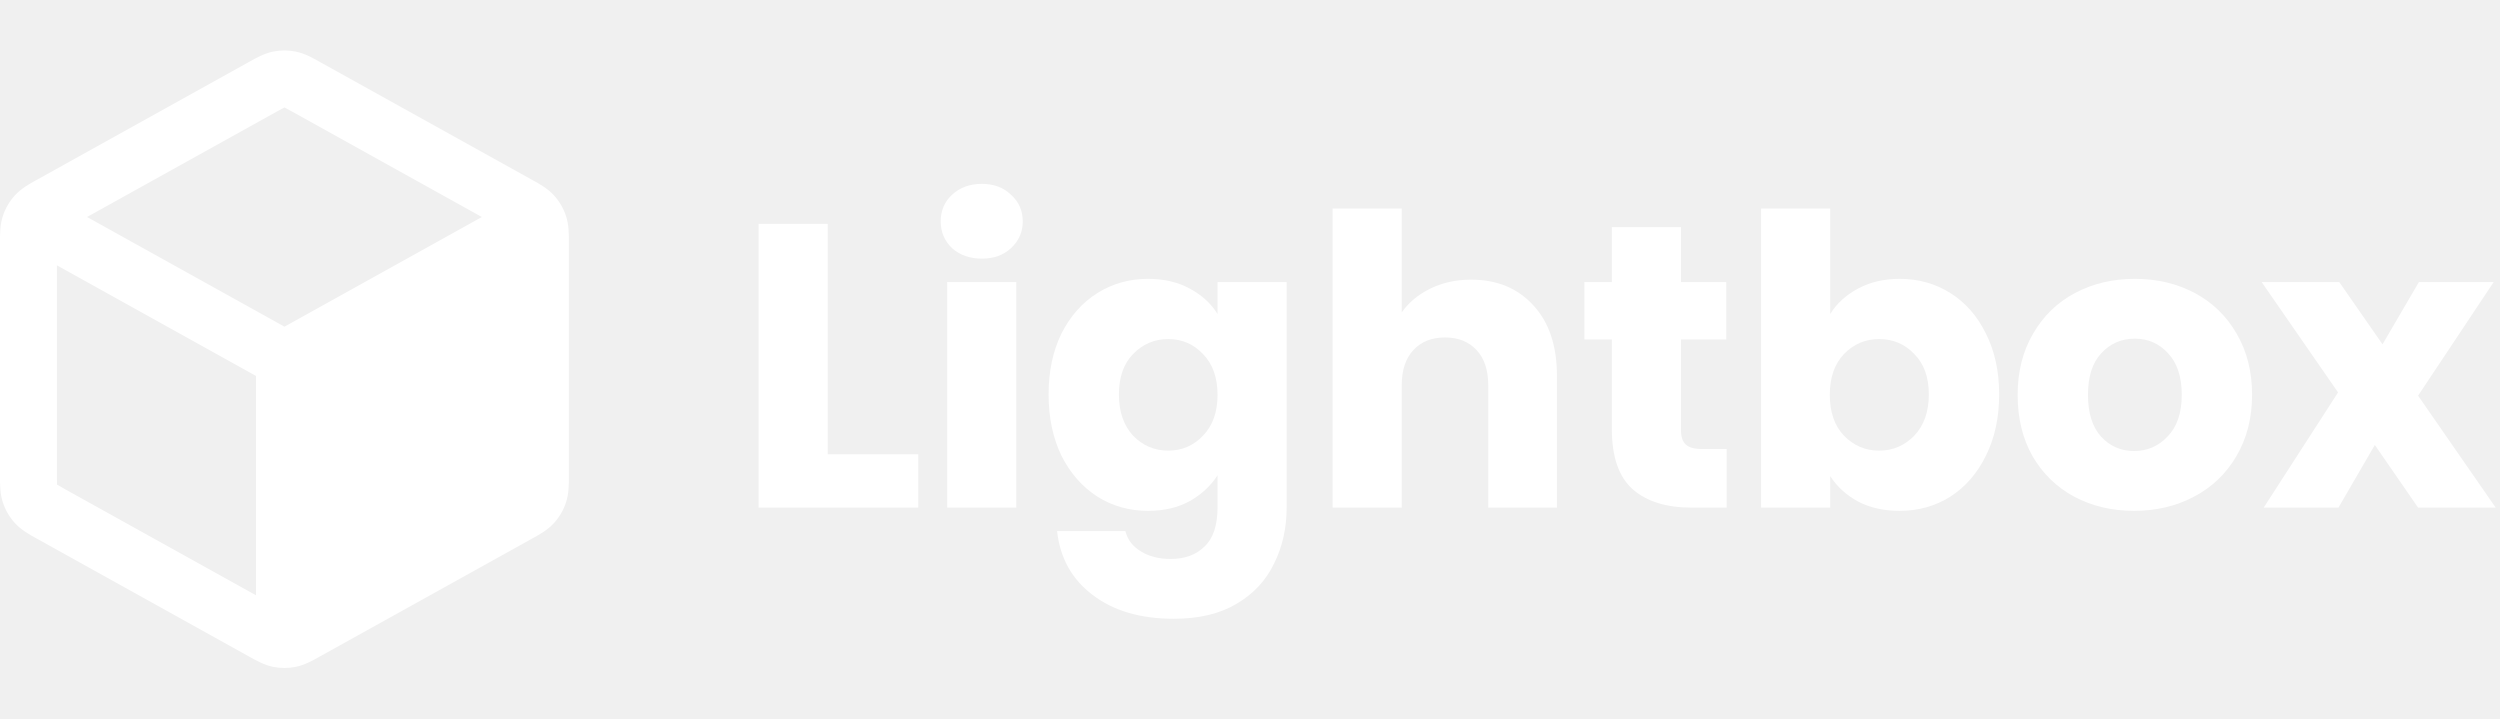
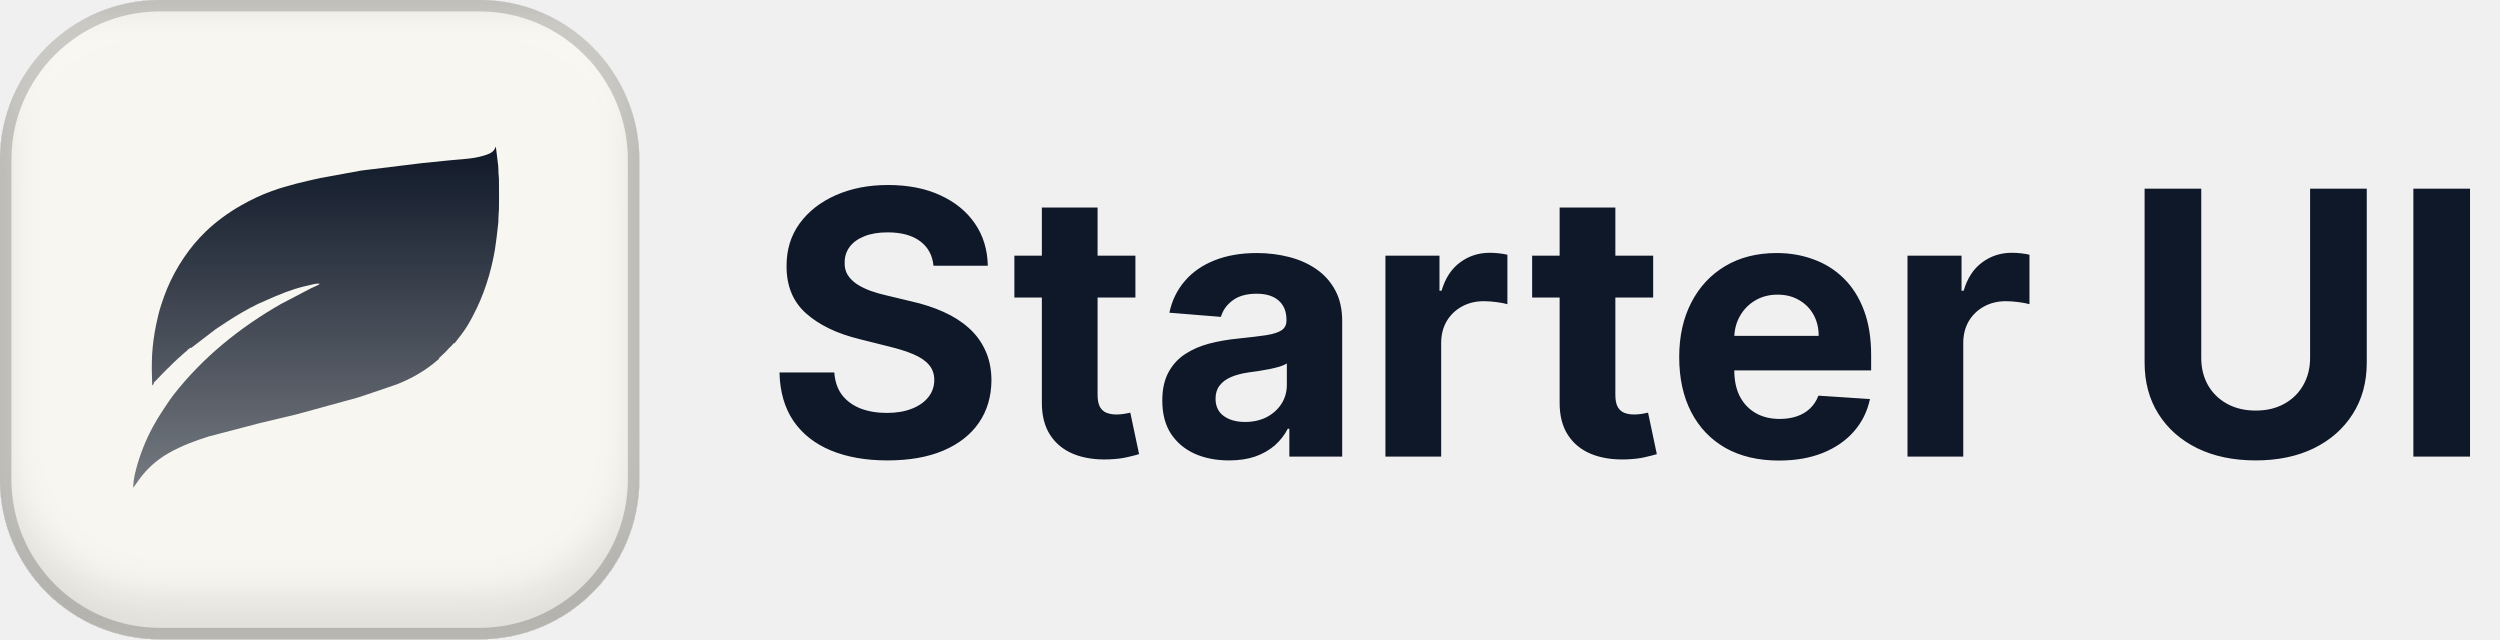
- <svg xmlns="http://www.w3.org/2000/svg" width="167" height="48" viewBox="0 0 167 48" fill="none">
-   <path fill-rule="evenodd" clip-rule="evenodd" d="M19.765 3.448C19.261 3.344 18.74 3.344 18.235 3.448C17.651 3.568 17.129 3.86 16.714 4.093L16.601 4.156L2.542 11.967C2.503 11.988 2.463 12.01 2.422 12.033C1.982 12.275 1.43 12.579 1.006 13.039C0.64 13.437 0.362 13.908 0.193 14.422C-0.004 15.016 -0.001 15.646 0 16.148C0.001 16.195 0.001 16.24 0.001 16.285V31.707C0.001 31.751 0.001 31.797 0 31.844C-0.001 32.345 -0.004 32.975 0.193 33.569C0.362 34.083 0.64 34.555 1.006 34.953C1.43 35.413 1.982 35.717 2.422 35.959C2.463 35.981 2.503 36.003 2.542 36.025L16.601 43.836L16.714 43.899C17.129 44.131 17.651 44.423 18.235 44.544C18.74 44.647 19.261 44.647 19.765 44.544C20.349 44.423 20.871 44.131 21.286 43.899L21.399 43.836L35.459 36.025C35.476 36.015 35.493 36.006 35.511 35.996C35.533 35.984 35.556 35.971 35.578 35.959C36.018 35.717 36.57 35.413 36.994 34.953C37.36 34.555 37.638 34.083 37.807 33.569C38.004 32.975 38.002 32.345 38 31.844C37.999 31.797 37.999 31.751 37.999 31.707V16.285C37.999 16.24 37.999 16.195 38 16.148C38.002 15.646 38.004 15.016 37.807 14.422C37.638 13.908 37.36 13.437 36.994 13.039C36.57 12.579 36.018 12.275 35.578 12.033L35.577 12.032C35.536 12.01 35.497 11.988 35.459 11.967L21.399 4.156L21.286 4.093C20.871 3.86 20.349 3.568 19.765 3.448ZM18.446 7.477C18.734 7.317 18.881 7.237 18.991 7.184L19 7.179L19.009 7.184C19.119 7.237 19.266 7.317 19.554 7.477L32.187 14.496L19 21.822L5.813 14.496L18.446 7.477ZM3.801 17.725L17.1 25.114L17.1 39.766L4.387 32.703C4.083 32.534 3.928 32.447 3.819 32.378L3.81 32.372L3.809 32.361C3.801 32.232 3.801 32.054 3.801 31.707V17.725Z" fill="#ffffff" />
-   <path d="M55.291 30.345H61.339V33.909H50.674V14.955H55.291V30.345Z" fill="#ffffff" />
-   <path d="M65.593 17.277C64.783 17.277 64.117 17.043 63.595 16.575C63.091 16.089 62.839 15.495 62.839 14.793C62.839 14.073 63.091 13.479 63.595 13.011C64.117 12.525 64.783 12.282 65.593 12.282C66.385 12.282 67.033 12.525 67.537 13.011C68.059 13.479 68.32 14.073 68.32 14.793C68.32 15.495 68.059 16.089 67.537 16.575C67.033 17.043 66.385 17.277 65.593 17.277ZM67.888 18.843V33.909H63.271V18.843H67.888Z" fill="#ffffff" />
-   <path d="M76.688 18.627C77.75 18.627 78.677 18.843 79.469 19.275C80.279 19.707 80.9 20.274 81.332 20.976V18.843H85.949V33.882C85.949 35.268 85.67 36.519 85.112 37.635C84.572 38.769 83.735 39.669 82.601 40.335C81.485 41.001 80.09 41.334 78.416 41.334C76.184 41.334 74.375 40.803 72.989 39.741C71.603 38.697 70.811 37.275 70.613 35.475H75.176C75.32 36.051 75.662 36.501 76.202 36.825C76.742 37.167 77.408 37.338 78.2 37.338C79.154 37.338 79.91 37.059 80.468 36.501C81.044 35.961 81.332 35.088 81.332 33.882V31.749C80.882 32.451 80.261 33.027 79.469 33.477C78.677 33.909 77.75 34.125 76.688 34.125C75.446 34.125 74.321 33.81 73.313 33.18C72.305 32.532 71.504 31.623 70.91 30.453C70.334 29.265 70.046 27.897 70.046 26.349C70.046 24.801 70.334 23.442 70.91 22.272C71.504 21.102 72.305 20.202 73.313 19.572C74.321 18.942 75.446 18.627 76.688 18.627ZM81.332 26.376C81.332 25.224 81.008 24.315 80.36 23.649C79.73 22.983 78.956 22.65 78.038 22.65C77.12 22.65 76.337 22.983 75.689 23.649C75.059 24.297 74.744 25.197 74.744 26.349C74.744 27.501 75.059 28.419 75.689 29.103C76.337 29.769 77.12 30.102 78.038 30.102C78.956 30.102 79.73 29.769 80.36 29.103C81.008 28.437 81.332 27.528 81.332 26.376Z" fill="#ffffff" />
-   <path d="M98.28 18.681C100.008 18.681 101.394 19.257 102.438 20.409C103.482 21.543 104.004 23.109 104.004 25.107V33.909H99.414V25.728C99.414 24.72 99.153 23.937 98.631 23.379C98.109 22.821 97.407 22.542 96.525 22.542C95.643 22.542 94.941 22.821 94.419 23.379C93.897 23.937 93.636 24.72 93.636 25.728V33.909H89.019V13.929H93.636V20.868C94.104 20.202 94.743 19.671 95.553 19.275C96.363 18.879 97.272 18.681 98.28 18.681Z" fill="#ffffff" />
-   <path d="M115.34 29.994V33.909H112.991C111.317 33.909 110.012 33.504 109.076 32.694C108.14 31.866 107.672 30.525 107.672 28.671V22.677H105.836V18.843H107.672V15.171H112.289V18.843H115.313V22.677H112.289V28.725C112.289 29.175 112.397 29.499 112.613 29.697C112.829 29.895 113.189 29.994 113.693 29.994H115.34Z" fill="#ffffff" />
-   <path d="M122.258 20.976C122.69 20.274 123.311 19.707 124.121 19.275C124.931 18.843 125.858 18.627 126.902 18.627C128.144 18.627 129.269 18.942 130.277 19.572C131.285 20.202 132.077 21.102 132.653 22.272C133.247 23.442 133.544 24.801 133.544 26.349C133.544 27.897 133.247 29.265 132.653 30.453C132.077 31.623 131.285 32.532 130.277 33.18C129.269 33.81 128.144 34.125 126.902 34.125C125.84 34.125 124.913 33.918 124.121 33.504C123.329 33.072 122.708 32.505 122.258 31.803V33.909H117.641V13.929H122.258V20.976ZM128.846 26.349C128.846 25.197 128.522 24.297 127.874 23.649C127.244 22.983 126.461 22.65 125.525 22.65C124.607 22.65 123.824 22.983 123.176 23.649C122.546 24.315 122.231 25.224 122.231 26.376C122.231 27.528 122.546 28.437 123.176 29.103C123.824 29.769 124.607 30.102 125.525 30.102C126.443 30.102 127.226 29.769 127.874 29.103C128.522 28.419 128.846 27.501 128.846 26.349Z" fill="#ffffff" />
-   <path d="M142.555 34.125C141.079 34.125 139.747 33.81 138.559 33.18C137.389 32.55 136.462 31.65 135.778 30.48C135.112 29.31 134.779 27.942 134.779 26.376C134.779 24.828 135.121 23.469 135.805 22.299C136.489 21.111 137.425 20.202 138.613 19.572C139.801 18.942 141.133 18.627 142.609 18.627C144.085 18.627 145.417 18.942 146.605 19.572C147.793 20.202 148.729 21.111 149.413 22.299C150.097 23.469 150.439 24.828 150.439 26.376C150.439 27.924 150.088 29.292 149.386 30.48C148.702 31.65 147.757 32.55 146.551 33.18C145.363 33.81 144.031 34.125 142.555 34.125ZM142.555 30.129C143.437 30.129 144.184 29.805 144.796 29.157C145.426 28.509 145.741 27.582 145.741 26.376C145.741 25.17 145.435 24.243 144.823 23.595C144.229 22.947 143.491 22.623 142.609 22.623C141.709 22.623 140.962 22.947 140.368 23.595C139.774 24.225 139.477 25.152 139.477 26.376C139.477 27.582 139.765 28.509 140.341 29.157C140.935 29.805 141.673 30.129 142.555 30.129Z" fill="#ffffff" />
-   <path d="M161.528 33.909L158.639 29.724L156.209 33.909H151.214L156.182 26.214L151.079 18.843H156.263L159.152 23.001L161.582 18.843H166.577L161.528 26.43L166.712 33.909H161.528Z" fill="#ffffff" />
+ <svg xmlns="http://www.w3.org/2000/svg" width="219" height="56" viewBox="0 0 219 56" fill="none">
+   <path d="M81.774 23.278C81.682 22.353 81.289 21.635 80.593 21.123C79.898 20.611 78.954 20.355 77.762 20.355C76.952 20.355 76.269 20.47 75.711 20.699C75.153 20.921 74.725 21.23 74.427 21.627C74.137 22.025 73.992 22.476 73.992 22.98C73.976 23.4 74.064 23.767 74.255 24.08C74.454 24.393 74.725 24.665 75.069 24.894C75.413 25.115 75.81 25.31 76.261 25.478C76.712 25.639 77.193 25.776 77.705 25.891L79.814 26.395C80.838 26.625 81.778 26.93 82.633 27.312C83.489 27.694 84.23 28.164 84.857 28.722C85.484 29.28 85.969 29.937 86.312 30.693C86.664 31.45 86.844 32.317 86.851 33.295C86.844 34.732 86.477 35.977 85.751 37.032C85.033 38.078 83.993 38.892 82.633 39.473C81.281 40.046 79.65 40.332 77.739 40.332C75.844 40.332 74.194 40.042 72.788 39.461C71.39 38.881 70.297 38.021 69.51 36.883C68.731 35.736 68.322 34.319 68.284 32.63H73.086C73.139 33.417 73.365 34.074 73.762 34.602C74.167 35.121 74.706 35.515 75.378 35.782C76.058 36.042 76.826 36.172 77.682 36.172C78.523 36.172 79.252 36.05 79.871 35.805C80.498 35.561 80.983 35.221 81.327 34.785C81.671 34.349 81.843 33.849 81.843 33.284C81.843 32.756 81.686 32.313 81.373 31.954C81.067 31.595 80.616 31.289 80.02 31.037C79.432 30.785 78.71 30.556 77.854 30.349L75.298 29.708C73.319 29.226 71.757 28.474 70.61 27.45C69.464 26.426 68.895 25.047 68.903 23.312C68.895 21.891 69.273 20.649 70.037 19.587C70.809 18.525 71.867 17.696 73.212 17.1C74.557 16.504 76.085 16.206 77.797 16.206C79.539 16.206 81.059 16.504 82.358 17.1C83.665 17.696 84.681 18.525 85.407 19.587C86.133 20.649 86.507 21.88 86.53 23.278H81.774ZM99.462 22.395V26.063H88.86V22.395H99.462ZM91.267 18.177H96.149V34.59C96.149 35.041 96.218 35.392 96.356 35.645C96.493 35.889 96.684 36.061 96.929 36.16C97.181 36.26 97.471 36.309 97.8 36.309C98.029 36.309 98.258 36.29 98.487 36.252C98.717 36.206 98.892 36.172 99.015 36.149L99.783 39.782C99.538 39.859 99.194 39.947 98.751 40.046C98.308 40.153 97.769 40.218 97.135 40.241C95.958 40.286 94.927 40.13 94.04 39.771C93.162 39.412 92.478 38.854 91.989 38.097C91.5 37.341 91.259 36.386 91.267 35.232V18.177ZM107.662 40.332C106.539 40.332 105.538 40.138 104.659 39.748C103.781 39.35 103.085 38.766 102.573 37.994C102.069 37.215 101.817 36.245 101.817 35.083C101.817 34.105 101.997 33.284 102.356 32.619C102.715 31.954 103.204 31.419 103.823 31.014C104.442 30.609 105.145 30.304 105.932 30.097C106.726 29.891 107.559 29.746 108.43 29.662C109.454 29.555 110.279 29.456 110.906 29.364C111.532 29.265 111.987 29.119 112.27 28.928C112.553 28.737 112.694 28.454 112.694 28.08V28.011C112.694 27.285 112.465 26.724 112.006 26.326C111.555 25.929 110.914 25.73 110.081 25.73C109.202 25.73 108.503 25.925 107.983 26.315C107.464 26.697 107.12 27.178 106.952 27.759L102.436 27.392C102.665 26.323 103.116 25.398 103.788 24.619C104.461 23.832 105.328 23.228 106.39 22.808C107.46 22.38 108.698 22.166 110.104 22.166C111.082 22.166 112.018 22.281 112.912 22.51C113.813 22.739 114.612 23.094 115.307 23.576C116.01 24.057 116.564 24.676 116.969 25.433C117.374 26.181 117.576 27.079 117.576 28.126V40H112.946V37.559H112.809C112.526 38.109 112.148 38.594 111.674 39.014C111.2 39.427 110.631 39.752 109.966 39.989C109.301 40.218 108.533 40.332 107.662 40.332ZM109.061 36.963C109.779 36.963 110.413 36.821 110.963 36.539C111.513 36.248 111.945 35.859 112.258 35.37C112.572 34.881 112.728 34.327 112.728 33.708V31.84C112.575 31.939 112.365 32.031 112.098 32.114C111.838 32.191 111.544 32.264 111.215 32.332C110.887 32.393 110.558 32.451 110.23 32.504C109.901 32.55 109.603 32.592 109.336 32.63C108.763 32.714 108.262 32.848 107.834 33.031C107.406 33.215 107.074 33.463 106.837 33.776C106.6 34.082 106.482 34.464 106.482 34.923C106.482 35.587 106.722 36.096 107.204 36.447C107.693 36.791 108.312 36.963 109.061 36.963ZM121.364 40V22.395H126.098V25.467H126.281C126.602 24.374 127.141 23.549 127.897 22.991C128.654 22.426 129.525 22.143 130.511 22.143C130.755 22.143 131.019 22.158 131.302 22.189C131.584 22.22 131.833 22.262 132.047 22.315V26.647C131.817 26.579 131.5 26.517 131.095 26.464C130.69 26.411 130.32 26.384 129.983 26.384C129.265 26.384 128.623 26.541 128.058 26.854C127.5 27.159 127.057 27.587 126.728 28.137C126.408 28.688 126.247 29.322 126.247 30.04V40H121.364ZM144.817 22.395V26.063H134.216V22.395H144.817ZM136.623 18.177H141.505V34.59C141.505 35.041 141.574 35.392 141.711 35.645C141.849 35.889 142.04 36.061 142.284 36.16C142.537 36.26 142.827 36.309 143.156 36.309C143.385 36.309 143.614 36.29 143.843 36.252C144.072 36.206 144.248 36.172 144.37 36.149L145.138 39.782C144.894 39.859 144.55 39.947 144.107 40.046C143.664 40.153 143.125 40.218 142.491 40.241C141.314 40.286 140.283 40.13 139.396 39.771C138.517 39.412 137.834 38.854 137.345 38.097C136.856 37.341 136.615 36.386 136.623 35.232V18.177ZM155.832 40.344C154.021 40.344 152.462 39.977 151.156 39.243C149.857 38.502 148.856 37.456 148.153 36.103C147.45 34.743 147.098 33.135 147.098 31.278C147.098 29.467 147.45 27.878 148.153 26.51C148.856 25.142 149.845 24.076 151.121 23.312C152.405 22.548 153.91 22.166 155.637 22.166C156.798 22.166 157.88 22.353 158.881 22.728C159.889 23.094 160.768 23.648 161.517 24.39C162.273 25.131 162.862 26.063 163.282 27.186C163.702 28.302 163.912 29.608 163.912 31.106V32.447H149.047V29.421H159.316C159.316 28.718 159.163 28.095 158.858 27.553C158.552 27.01 158.128 26.586 157.585 26.281C157.051 25.967 156.428 25.811 155.717 25.811C154.976 25.811 154.319 25.983 153.746 26.326C153.18 26.663 152.737 27.117 152.416 27.69C152.095 28.256 151.931 28.886 151.924 29.582V32.458C151.924 33.329 152.084 34.082 152.405 34.716C152.733 35.35 153.196 35.84 153.792 36.183C154.388 36.527 155.095 36.699 155.912 36.699C156.455 36.699 156.951 36.623 157.402 36.47C157.853 36.317 158.239 36.088 158.56 35.782C158.881 35.477 159.125 35.102 159.293 34.659L163.809 34.957C163.58 36.042 163.11 36.989 162.399 37.799C161.696 38.602 160.787 39.228 159.671 39.679C158.564 40.122 157.284 40.344 155.832 40.344ZM167.098 40V22.395H171.832V25.467H172.015C172.336 24.374 172.875 23.549 173.631 22.991C174.388 22.426 175.259 22.143 176.245 22.143C176.489 22.143 176.753 22.158 177.036 22.189C177.318 22.22 177.567 22.262 177.781 22.315V26.647C177.551 26.579 177.234 26.517 176.829 26.464C176.424 26.411 176.054 26.384 175.717 26.384C174.999 26.384 174.357 26.541 173.792 26.854C173.234 27.159 172.791 27.587 172.462 28.137C172.142 28.688 171.981 29.322 171.981 30.04V40H167.098ZM202.365 16.527H207.328V31.771C207.328 33.482 206.919 34.98 206.102 36.264C205.292 37.547 204.157 38.548 202.698 39.267C201.238 39.977 199.538 40.332 197.597 40.332C195.649 40.332 193.945 39.977 192.486 39.267C191.026 38.548 189.891 37.547 189.082 36.264C188.272 34.98 187.867 33.482 187.867 31.771V16.527H192.829V31.347C192.829 32.241 193.024 33.035 193.414 33.731C193.811 34.426 194.369 34.972 195.087 35.37C195.806 35.767 196.642 35.966 197.597 35.966C198.56 35.966 199.397 35.767 200.107 35.37C200.826 34.972 201.38 34.426 201.769 33.731C202.167 33.035 202.365 32.241 202.365 31.347V16.527ZM216.374 16.527V40H211.411V16.527H216.374Z" fill="#0F1828" />
+   <g filter="url(#filter0_ii_1013_1549)">
+     <rect width="56" height="56" rx="14" fill="#F8F6F0" />
+     <rect x="0.5" y="0.5" width="55" height="55" rx="13.5" stroke="black" stroke-opacity="0.2" />
+     <path d="M13.477 33.61C13.45 33.665 13.377 33.719 13.334 33.762C13.301 32.862 13.277 31.968 13.325 31.069C13.374 30.184 13.501 29.309 13.677 28.443C13.798 27.855 13.937 27.258 14.128 26.686C14.286 26.213 14.446 25.738 14.643 25.274C15.421 23.429 16.576 21.682 18.017 20.288C18.932 19.407 19.983 18.643 21.086 18.01C21.958 17.511 22.882 17.068 23.83 16.729C25.206 16.235 26.644 15.908 28.071 15.593L31.657 14.939L36.986 14.287L39.442 14.039C40.394 13.942 41.378 13.924 42.299 13.657C42.511 13.597 42.723 13.533 42.92 13.433C43.189 13.294 43.335 13.121 43.432 12.834L43.453 12.994L43.638 14.475C43.665 14.709 43.656 14.945 43.668 15.175L43.707 15.69L43.716 17.298L43.707 18.349L43.668 18.958L43.653 19.485L43.514 20.703L43.359 21.845C43.014 23.869 42.39 25.871 41.42 27.682C41.263 27.973 41.114 28.267 40.939 28.546C40.599 29.088 40.206 29.588 39.809 30.087L38.864 31.084C38.749 31.196 38.615 31.345 38.47 31.423C38.47 31.432 38.455 31.438 38.449 31.448L37.87 31.923C36.937 32.656 35.868 33.235 34.765 33.668L32.566 34.419L31.303 34.837L28.719 35.546L27.041 36.006L25.951 36.303L22.743 37.069L18.311 38.227C17.09 38.608 15.906 39.047 14.791 39.681C13.943 40.162 13.165 40.795 12.541 41.55C12.229 41.928 11.956 42.334 11.671 42.731C11.656 42.646 11.677 42.525 11.684 42.434C11.708 41.98 11.808 41.541 11.923 41.101C12.092 40.441 12.307 39.796 12.562 39.163C13.025 37.999 13.631 36.882 14.331 35.843C14.625 35.407 14.912 34.958 15.237 34.543C17.781 31.293 21.049 28.661 24.627 26.622L27.226 25.262C27.356 25.201 27.962 24.944 28.004 24.871C27.989 24.859 27.986 24.859 27.968 24.853C27.832 24.823 27.602 24.868 27.465 24.895L26.59 25.101C25.487 25.377 24.424 25.807 23.394 26.274L22.622 26.613C21.695 27.064 20.807 27.582 19.944 28.143L18.896 28.833L16.751 30.478L13.477 33.61ZM13.477 33.61L16.751 30.478L16.727 30.475C16.691 30.469 16.706 30.472 16.672 30.46L16.636 30.505H16.606C16.585 30.545 16.591 30.545 16.551 30.563C16.479 30.596 16.409 30.687 16.351 30.742L16.333 30.751C16.315 30.766 16.309 30.775 16.297 30.793C16.254 30.811 16.248 30.848 16.215 30.86C16.182 30.872 16.157 30.902 16.13 30.926L15.994 31.048L15.97 31.066L15.961 31.081C15.945 31.105 15.933 31.105 15.912 31.123L15.873 31.16L15.858 31.175C15.836 31.193 15.848 31.184 15.83 31.202C15.806 31.229 15.779 31.251 15.749 31.272C15.667 31.326 15.576 31.417 15.506 31.49C15.376 31.629 15.206 31.747 15.085 31.893C15.067 31.92 15.055 31.92 15.034 31.938C15.012 31.956 14.997 31.977 14.973 31.999C14.912 32.05 14.843 32.123 14.794 32.184C14.77 32.211 14.761 32.211 14.737 32.229C14.658 32.296 14.573 32.396 14.501 32.468C14.485 32.486 14.485 32.495 14.461 32.511C14.386 32.565 14.301 32.671 14.228 32.741L13.701 33.292C13.619 33.377 13.516 33.456 13.45 33.55L13.462 33.574C13.477 33.601 13.474 33.592 13.477 33.61ZM38.47 31.423C38.615 31.345 38.749 31.196 38.864 31.084L39.809 30.087C39.785 30.069 39.782 30.066 39.748 30.06C39.709 30.106 39.666 30.148 39.633 30.196C39.533 30.333 39.385 30.436 39.273 30.563C39.039 30.839 38.761 31.078 38.503 31.329L38.461 31.36L38.47 31.423Z" fill="url(#paint0_linear_1013_1549)" />
+   </g>
+   <defs>
+     <filter id="filter0_ii_1013_1549" x="0" y="-3.5" width="56" height="63" filterUnits="userSpaceOnUse" color-interpolation-filters="sRGB">
+       <feFlood flood-opacity="0" result="BackgroundImageFix" />
+       <feBlend mode="normal" in="SourceGraphic" in2="BackgroundImageFix" result="shape" />
+       <feColorMatrix in="SourceAlpha" type="matrix" values="0 0 0 0 0 0 0 0 0 0 0 0 0 0 0 0 0 0 127 0" result="hardAlpha" />
+       <feOffset dy="-3.5" />
+       <feGaussianBlur stdDeviation="1.75" />
+       <feComposite in2="hardAlpha" operator="arithmetic" k2="-1" k3="1" />
+       <feColorMatrix type="matrix" values="0 0 0 0 0 0 0 0 0 0 0 0 0 0 0 0 0 0 0.1 0" />
+       <feBlend mode="normal" in2="shape" result="effect1_innerShadow_1013_1549" />
+       <feColorMatrix in="SourceAlpha" type="matrix" values="0 0 0 0 0 0 0 0 0 0 0 0 0 0 0 0 0 0 127 0" result="hardAlpha" />
+       <feOffset dy="3.5" />
+       <feGaussianBlur stdDeviation="1.75" />
+       <feComposite in2="hardAlpha" operator="arithmetic" k2="-1" k3="1" />
+       <feColorMatrix type="matrix" values="0 0 0 0 1 0 0 0 0 1 0 0 0 0 1 0 0 0 0.1 0" />
+       <feBlend mode="normal" in2="effect1_innerShadow_1013_1549" result="effect2_innerShadow_1013_1549" />
+     </filter>
+     <linearGradient id="paint0_linear_1013_1549" x1="27.691" y1="12.834" x2="27.691" y2="42.731" gradientUnits="userSpaceOnUse">
+       <stop stop-color="#0F1828" />
+       <stop offset="1" stop-color="#0F1828" stop-opacity="0.56" />
+     </linearGradient>
+   </defs>
</svg>
